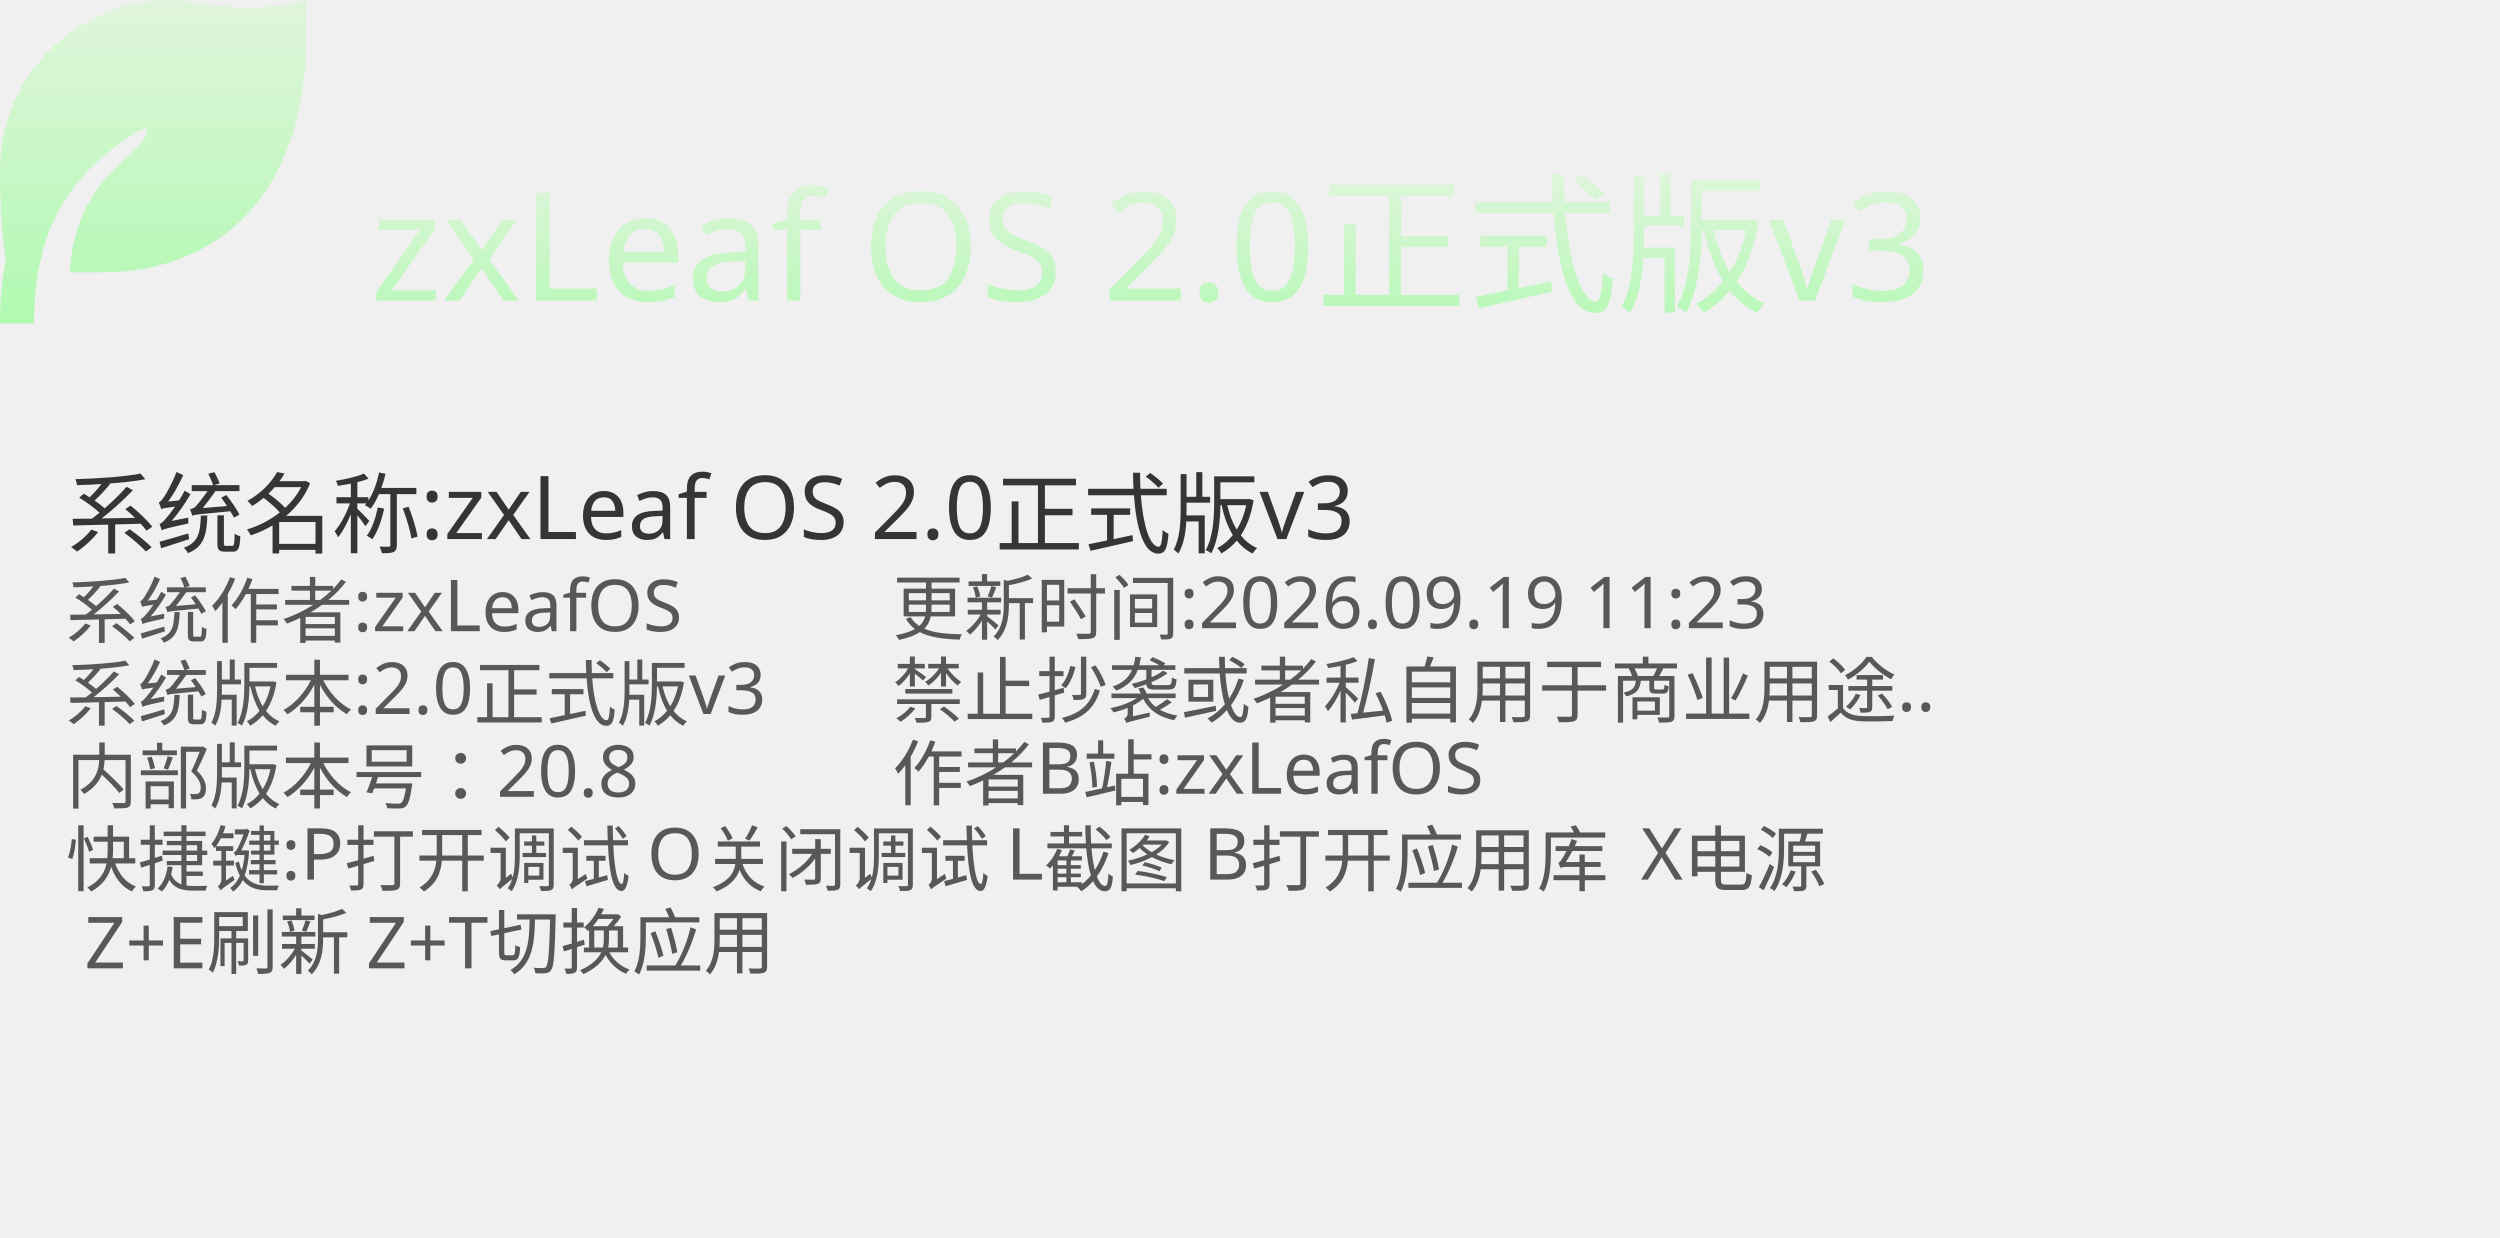
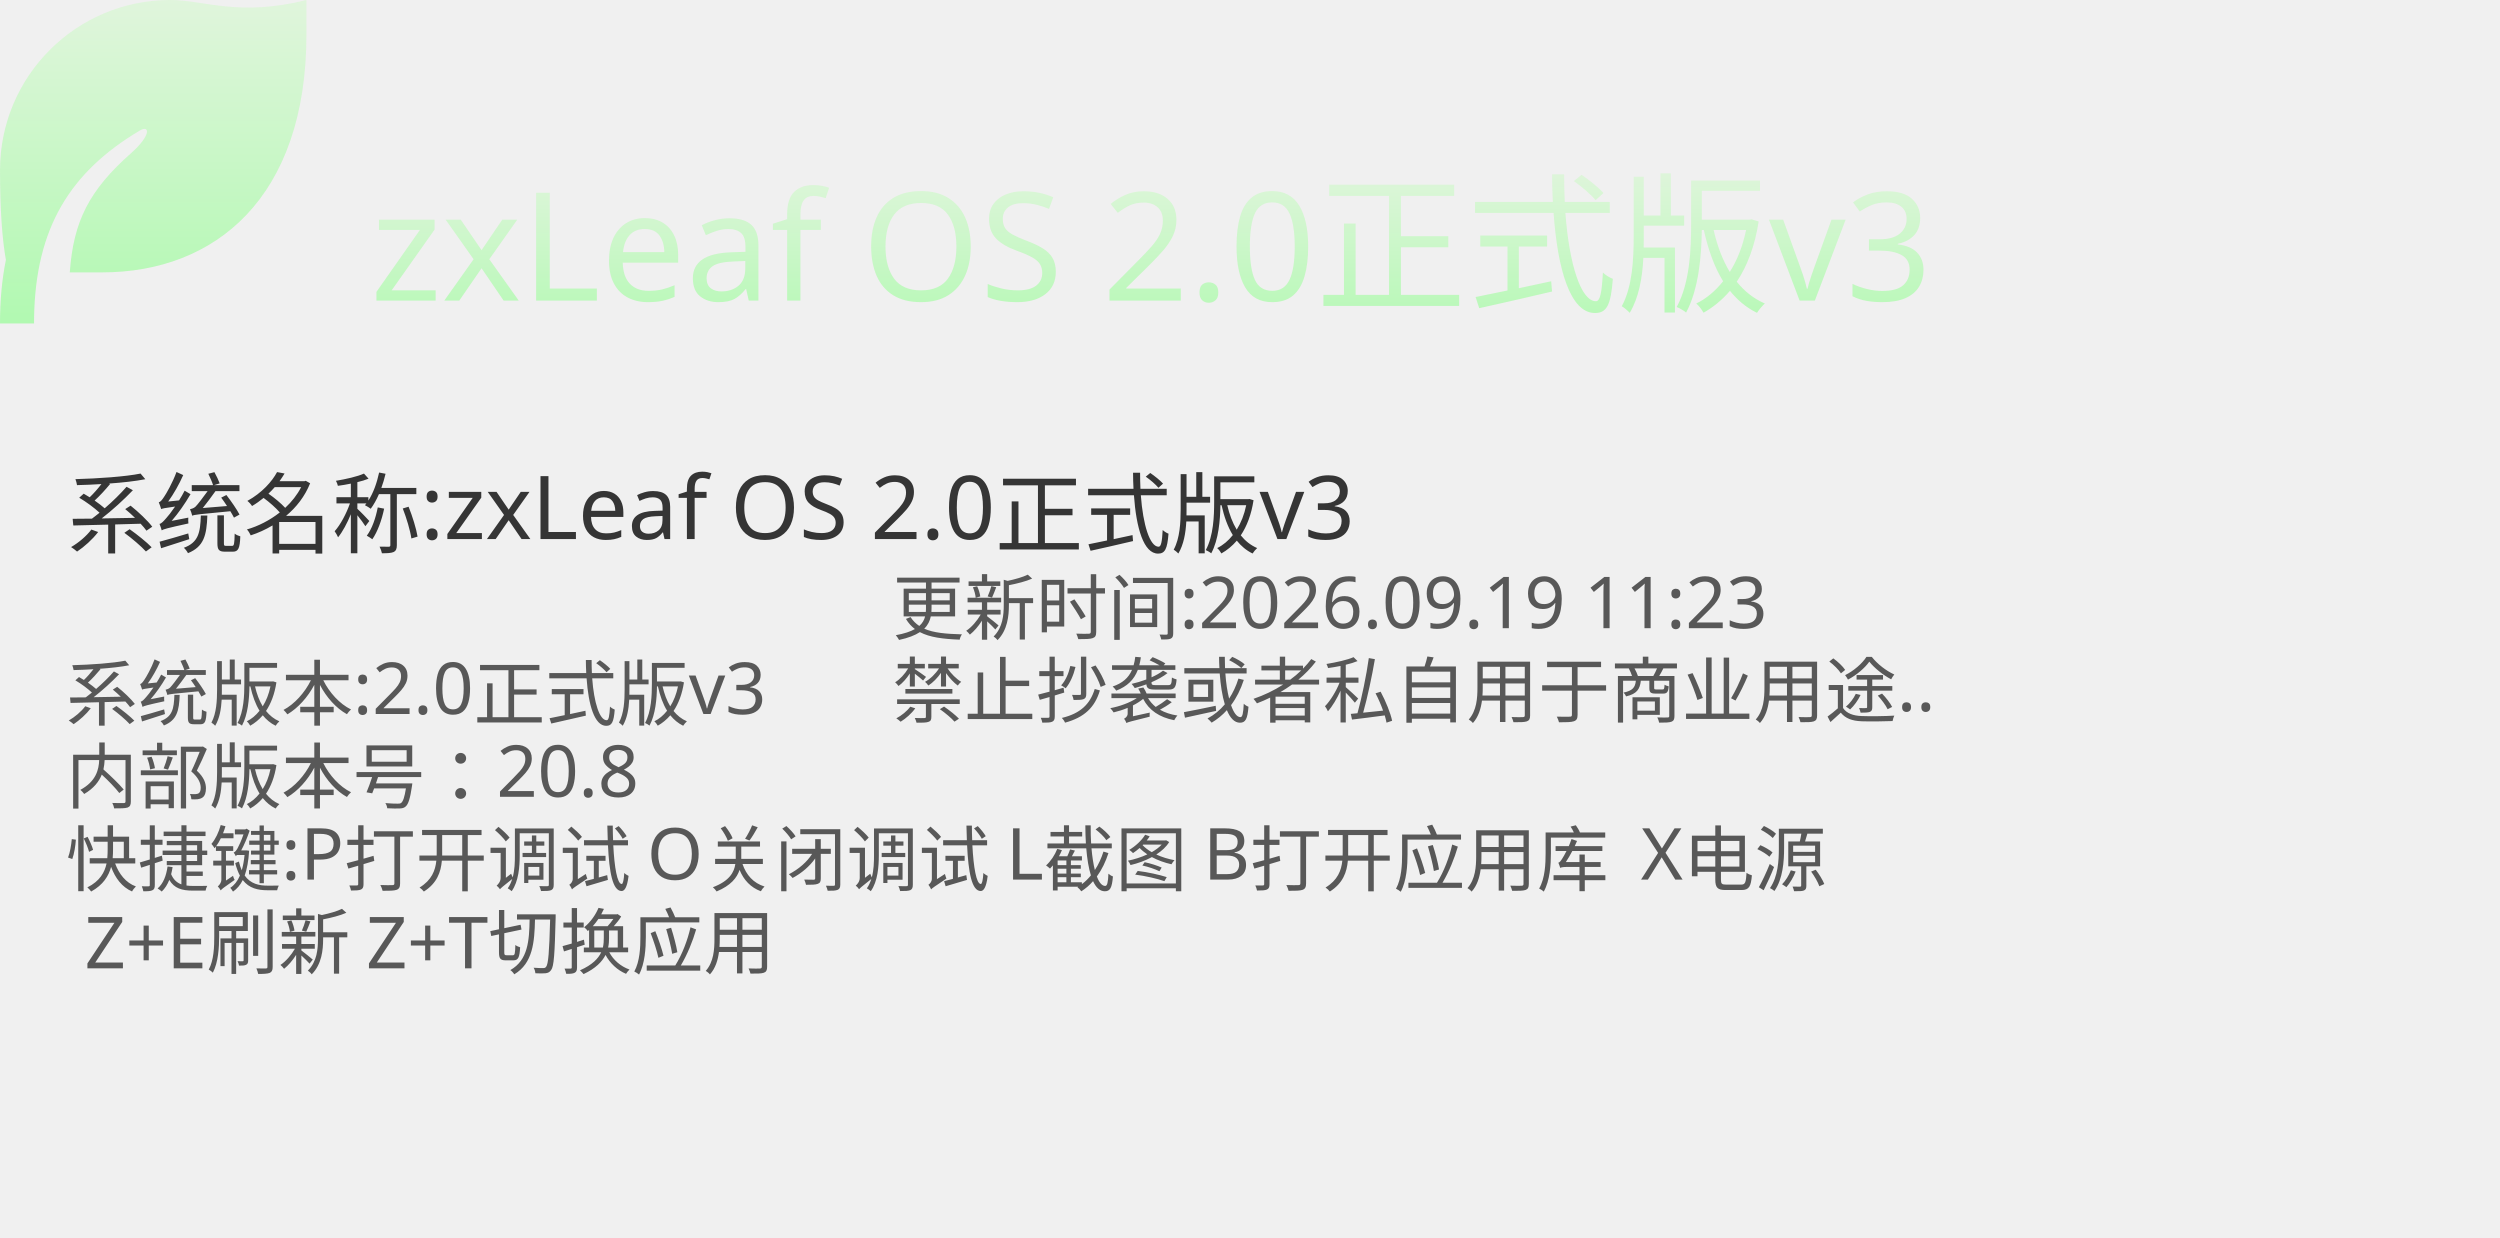
<svg xmlns="http://www.w3.org/2000/svg" version="1.1" width="457.378" height="226.455" viewBox="0,0,457.378,226.455">
  <defs>
    <linearGradient x1="439.875" y1="174.135" x2="439.875" y2="207.308" gradientTransform="translate(-381.8675,-287.9685) scale(1.44686,1.44686)" gradientUnits="userSpaceOnUse" id="color-1">
      <stop offset="0" stop-color="#e0f5dc" />
      <stop offset="1" stop-color="#b1f9b1" />
    </linearGradient>
    <linearGradient x1="231.36" y1="144.03" x2="231.36" y2="203.208" gradientUnits="userSpaceOnUse" id="color-2">
      <stop offset="0" stop-color="#e0f5dc" />
      <stop offset="1" stop-color="#b1f9b1" />
    </linearGradient>
  </defs>
  <g transform="translate(-203.3272,-144.0304)">
    <g stroke="none" stroke-miterlimit="10">
      <path d="M212.456,368.577c0,0 -2.013,-1.285 -2.013,-6.721c0,-28.154 0,-116.456 0,-132.72c0,-5.031 3.913,-7.075 3.913,-7.075c0,0 1.765,-2.429 9.236,-2.429c38.207,0 352.59,0 423.109,0c8.978,0 10.24,1.946 10.24,1.946c0,0 3.763,2.727 3.763,7.937c0,16.458 0,104.021 0,132.215c0,5.511 -4.839,6.947 -4.839,6.947c0,0 0.081,1.807 -8.447,1.807c-69.386,0 -388.356,0 -425.117,0c-6.789,0 -9.846,-1.908 -9.846,-1.908z" fill-opacity="0.004" fill="#ffffff" stroke-width="0" />
      <text transform="translate(263.9277,199.0294) scale(0.69115,0.69115)" font-size="40" xml:space="preserve" fill="url(#color-1)" stroke-width="1" font-family="&quot;MiSans-Heavy&quot;, Sans Serif" font-weight="normal" text-anchor="start">
        <tspan x="0" dy="0"> zxLeaf OS 2.0正式版v3</tspan>
      </text>
      <text transform="translate(215.4092,260.6012) scale(0.32817,0.32817)" font-size="40" xml:space="preserve" fill="#585858" stroke-width="1" font-family="&quot;MiSans-Heavy&quot;, Sans Serif" font-weight="normal" text-anchor="start">
-         <tspan x="0" dy="0">系统作者:zxLeafOS</tspan>
+         <tspan x="0" dy="0" />
        <tspan x="0" dy="46.15px">系统版本:2.0正式版v3 </tspan>
        <tspan x="0" dy="46.15px">内部版本号：20.8</tspan>
        <tspan x="0" dy="46.15px">快捷键:P打开调试 O关闭调试 L截图 B打开应用库  X电源</tspan>
        <tspan x="0" dy="46.15px"> Z+E刷新 Z+T切换应用</tspan>
      </text>
      <text transform="translate(215.7214,243.9916) scale(0.40312,0.40312)" font-size="40" xml:space="preserve" fill="#353535" stroke-width="1" font-family="&quot;MiSans-Heavy&quot;, Sans Serif" font-weight="normal" text-anchor="start">
        <tspan x="0" dy="0">系统名称:zxLeaf OS 2.0正式版v3</tspan>
      </text>
      <text transform="translate(366.6032,260.0456) scale(0.32817,0.32817)" font-size="40" xml:space="preserve" fill="#585858" stroke-width="1" font-family="&quot;MiSans-Heavy&quot;, Sans Serif" font-weight="normal" text-anchor="start">
        <tspan x="0" dy="0">更新时间:2026.09.19 11:23</tspan>
        <tspan x="0" dy="46.15px">禁止抄袭或者私自用于商业用途..</tspan>
-         <tspan x="0" dy="46.15px">作者B站:zxLeafOS</tspan>
+         <tspan x="0" dy="46.15px" />
      </text>
      <path d="M259.393,144.03v6.229c0,29.984 -16.735,43.604 -37.375,43.604h-5.924c0.66,-9.381 3.582,-15.059 11.206,-21.805c3.75,-3.317 3.432,-5.233 1.585,-4.133c-12.72,7.568 -19.04,17.797 -19.32,34.13l-0.009,1.152h-6.229c0,-4.245 0.361,-8.098 1.078,-11.624c-0.714,-4.03 -1.072,-9.5 -1.075,-16.408c0,-17.202 13.944,-31.146 31.146,-31.146c6.229,0 12.458,3.115 24.917,0" fill="url(#color-2)" stroke-width="1" />
    </g>
  </g>
</svg>
